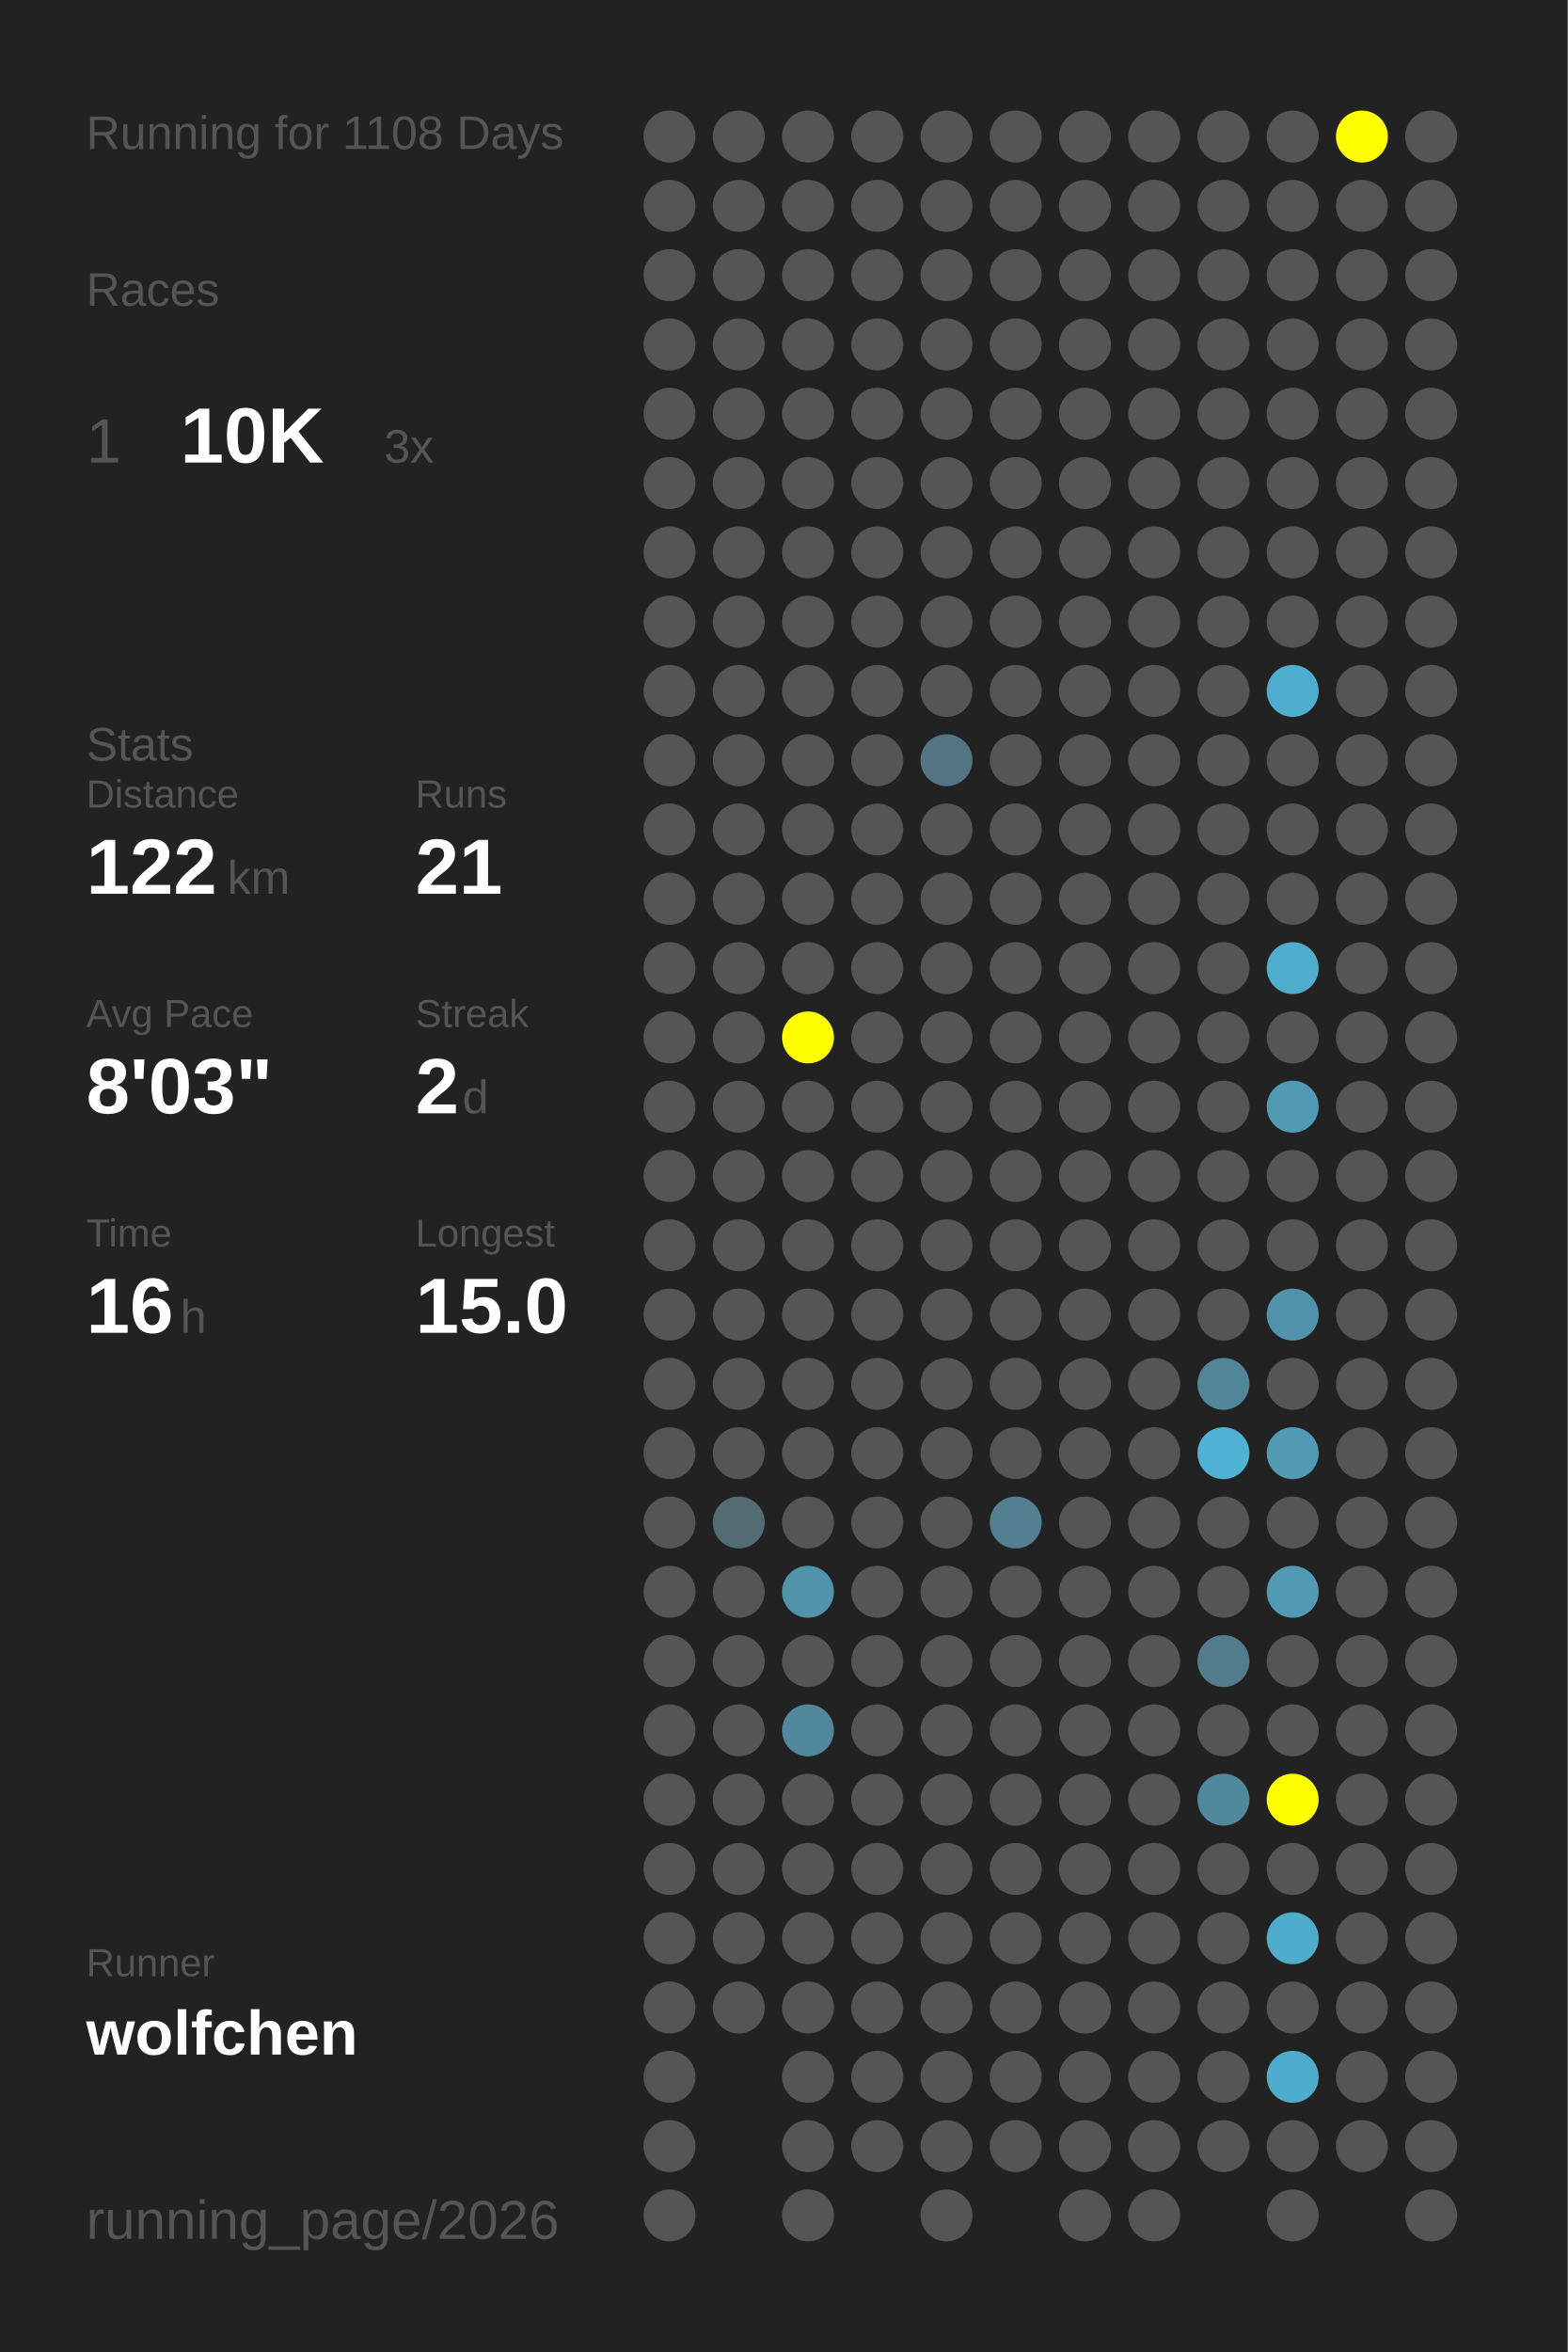
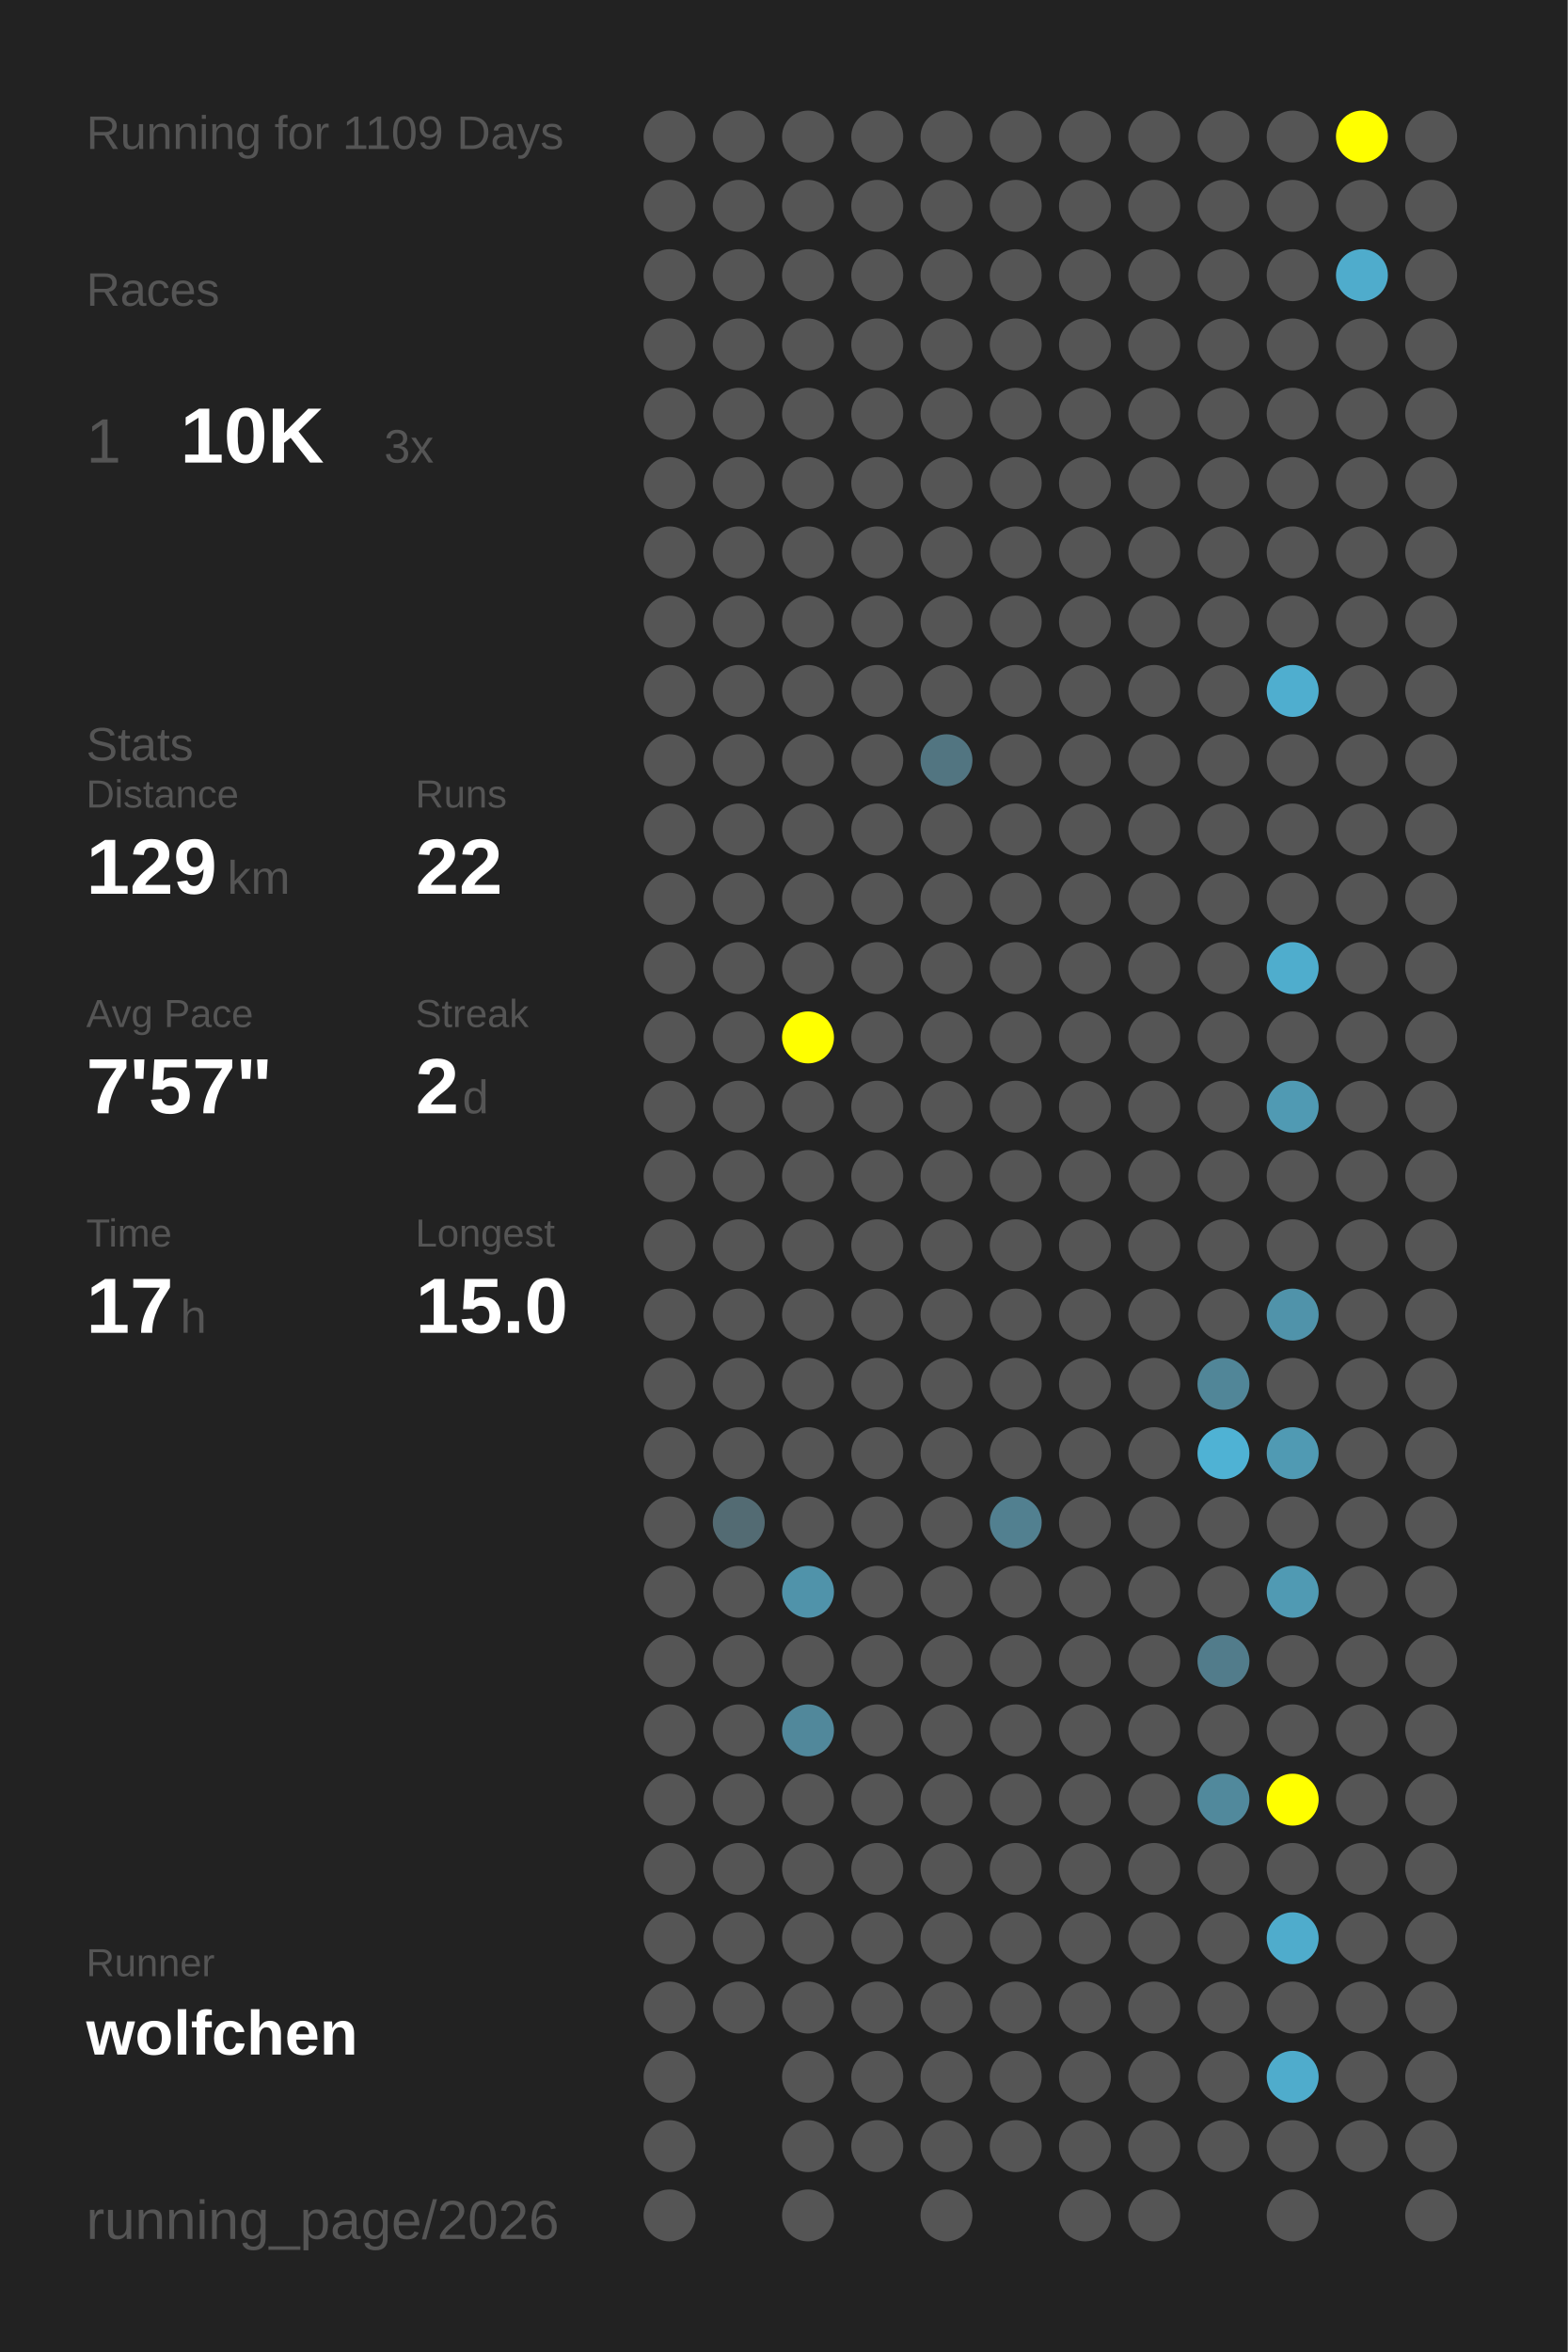
<svg xmlns="http://www.w3.org/2000/svg" baseProfile="full" height="300mm" version="1.1" viewBox="0,0,200,300" width="200mm">
  <defs />
  <rect fill="#222222" height="300" width="200" x="0" y="0" />
-   <text fill="#555555" style="font-size:6px; font-family:Arial;" x="11" y="19">Running for 1108 Days</text>
+   <text fill="#555555" style="font-size:6px; font-family:Arial;" x="11" y="19">Running for 1109 Days</text>
  <text fill="#555555" style="font-size:6px; font-family:Arial;" x="11" y="39">Races</text>
  <text fill="#555555" style="font-size:8px; font-family:Arial;" x="11" y="59">1</text>
  <text fill="#FFFFFF" style="font-size:10px; font-family:Arial; font-weight:bold;" x="23" y="59">10K</text>
  <text fill="#555555" style="font-size:6px; font-family:Arial;" x="49" y="59">3x</text>
  <text fill="#555555" style="font-size:6px; font-family:Arial;" x="11" y="97">Stats</text>
  <text fill="#555555" style="font-size:5px; font-family:Arial;" x="11" y="103">Distance</text>
-   <text fill="#FFFFFF" style="font-size:10px; font-family:Arial; font-weight:bold;" x="11" y="114">122</text>
+   <text fill="#FFFFFF" style="font-size:10px; font-family:Arial; font-weight:bold;" x="11" y="114">129</text>
  <text fill="#555555" style="font-size:6px; font-family:Arial;" x="29" y="114">km</text>
  <text fill="#555555" style="font-size:5px; font-family:Arial;" x="53" y="103">Runs</text>
-   <text fill="#FFFFFF" style="font-size:10px; font-family:Arial; font-weight:bold;" x="53" y="114">21</text>
+   <text fill="#FFFFFF" style="font-size:10px; font-family:Arial; font-weight:bold;" x="53" y="114">22</text>
  <text fill="#555555" style="font-size:5px; font-family:Arial;" x="11" y="131">Avg Pace</text>
-   <text fill="#FFFFFF" style="font-size:10px; font-family:Arial; font-weight:bold;" x="11" y="142">8'03"</text>
+   <text fill="#FFFFFF" style="font-size:10px; font-family:Arial; font-weight:bold;" x="11" y="142">7'57"</text>
  <text fill="#555555" style="font-size:5px; font-family:Arial;" x="53" y="131">Streak</text>
  <text fill="#FFFFFF" style="font-size:10px; font-family:Arial; font-weight:bold;" x="53" y="142">2</text>
  <text fill="#555555" style="font-size:6px; font-family:Arial;" x="59" y="142">d</text>
  <text fill="#555555" style="font-size:5px; font-family:Arial;" x="11" y="159">Time</text>
-   <text fill="#FFFFFF" style="font-size:10px; font-family:Arial; font-weight:bold;" x="11" y="170">16</text>
+   <text fill="#FFFFFF" style="font-size:10px; font-family:Arial; font-weight:bold;" x="11" y="170">17</text>
  <text fill="#555555" style="font-size:6px; font-family:Arial;" x="23" y="170">h</text>
  <text fill="#555555" style="font-size:5px; font-family:Arial;" x="53" y="159">Longest</text>
  <text fill="#FFFFFF" style="font-size:10px; font-family:Arial; font-weight:bold;" x="53" y="170">15.0</text>
  <text fill="#555555" style="font-size:5px; font-family:Arial;" x="11" y="252.065">Runner</text>
  <text fill="#FFFFFF" style="font-size:8px; font-family:Arial; font-weight:bold;" x="11" y="262.065">wolfchen</text>
  <text fill="#555555" style="font-size:7px; font-family:Arial;" x="11" y="285.581">running_page/2026</text>
  <circle cx="85.417" cy="17.419" fill="#555555" r="3.312" />
  <circle cx="85.417" cy="26.258" fill="#555555" r="3.312" />
  <circle cx="85.417" cy="35.097" fill="#555555" r="3.312" />
  <circle cx="85.417" cy="43.935" fill="#555555" r="3.312" />
  <circle cx="85.417" cy="52.774" fill="#555555" r="3.312" />
  <circle cx="85.417" cy="61.613" fill="#555555" r="3.312" />
  <circle cx="85.417" cy="70.452" fill="#555555" r="3.312" />
  <circle cx="85.417" cy="79.29" fill="#555555" r="3.312" />
  <circle cx="85.417" cy="88.129" fill="#555555" r="3.312" />
  <circle cx="85.417" cy="96.968" fill="#555555" r="3.312" />
  <circle cx="85.417" cy="105.806" fill="#555555" r="3.312" />
  <circle cx="85.417" cy="114.645" fill="#555555" r="3.312" />
  <circle cx="85.417" cy="123.484" fill="#555555" r="3.312" />
  <circle cx="85.417" cy="132.323" fill="#555555" r="3.312" />
  <circle cx="85.417" cy="141.161" fill="#555555" r="3.312" />
  <circle cx="85.417" cy="150" fill="#555555" r="3.312" />
  <circle cx="85.417" cy="158.839" fill="#555555" r="3.312" />
  <circle cx="85.417" cy="167.677" fill="#555555" r="3.312" />
  <circle cx="85.417" cy="176.516" fill="#555555" r="3.312" />
  <circle cx="85.417" cy="185.355" fill="#555555" r="3.312" />
  <circle cx="85.417" cy="194.194" fill="#555555" r="3.312" />
  <circle cx="85.417" cy="203.032" fill="#555555" r="3.312" />
  <circle cx="85.417" cy="211.871" fill="#555555" r="3.312" />
  <circle cx="85.417" cy="220.71" fill="#555555" r="3.312" />
  <circle cx="85.417" cy="229.548" fill="#555555" r="3.312" />
  <circle cx="85.417" cy="238.387" fill="#555555" r="3.312" />
  <circle cx="85.417" cy="247.226" fill="#555555" r="3.312" />
  <circle cx="85.417" cy="256.065" fill="#555555" r="3.312" />
  <circle cx="85.417" cy="264.903" fill="#555555" r="3.312" />
  <circle cx="85.417" cy="273.742" fill="#555555" r="3.312" />
  <circle cx="85.417" cy="282.581" fill="#555555" r="3.312" />
  <circle cx="94.25" cy="17.419" fill="#555555" r="3.312" />
  <circle cx="94.25" cy="26.258" fill="#555555" r="3.312" />
  <circle cx="94.25" cy="35.097" fill="#555555" r="3.312" />
  <circle cx="94.25" cy="43.935" fill="#555555" r="3.312" />
  <circle cx="94.25" cy="52.774" fill="#555555" r="3.312" />
  <circle cx="94.25" cy="61.613" fill="#555555" r="3.312" />
  <circle cx="94.25" cy="70.452" fill="#555555" r="3.312" />
  <circle cx="94.25" cy="79.29" fill="#555555" r="3.312" />
  <circle cx="94.25" cy="88.129" fill="#555555" r="3.312" />
  <circle cx="94.25" cy="96.968" fill="#555555" r="3.312" />
  <circle cx="94.25" cy="105.806" fill="#555555" r="3.312" />
  <circle cx="94.25" cy="114.645" fill="#555555" r="3.312" />
  <circle cx="94.25" cy="123.484" fill="#555555" r="3.312" />
  <circle cx="94.25" cy="132.323" fill="#555555" r="3.312" />
  <circle cx="94.25" cy="141.161" fill="#555555" r="3.312" />
  <circle cx="94.25" cy="150" fill="#555555" r="3.312" />
  <circle cx="94.25" cy="158.839" fill="#555555" r="3.312" />
  <circle cx="94.25" cy="167.677" fill="#555555" r="3.312" />
  <circle cx="94.25" cy="176.516" fill="#555555" r="3.312" />
  <circle cx="94.25" cy="185.355" fill="#555555" r="3.312" />
  <circle cx="94.25" cy="194.194" fill="#536b73" r="3.312" />
  <circle cx="94.25" cy="203.032" fill="#555555" r="3.312" />
  <circle cx="94.25" cy="211.871" fill="#555555" r="3.312" />
  <circle cx="94.25" cy="220.71" fill="#555555" r="3.312" />
  <circle cx="94.25" cy="229.548" fill="#555555" r="3.312" />
  <circle cx="94.25" cy="238.387" fill="#555555" r="3.312" />
  <circle cx="94.25" cy="247.226" fill="#555555" r="3.312" />
  <circle cx="94.25" cy="256.065" fill="#555555" r="3.312" />
  <circle cx="103.083" cy="17.419" fill="#555555" r="3.312" />
  <circle cx="103.083" cy="26.258" fill="#555555" r="3.312" />
  <circle cx="103.083" cy="35.097" fill="#555555" r="3.312" />
  <circle cx="103.083" cy="43.935" fill="#555555" r="3.312" />
  <circle cx="103.083" cy="52.774" fill="#555555" r="3.312" />
  <circle cx="103.083" cy="61.613" fill="#555555" r="3.312" />
  <circle cx="103.083" cy="70.452" fill="#555555" r="3.312" />
  <circle cx="103.083" cy="79.29" fill="#555555" r="3.312" />
  <circle cx="103.083" cy="88.129" fill="#555555" r="3.312" />
  <circle cx="103.083" cy="96.968" fill="#555555" r="3.312" />
  <circle cx="103.083" cy="105.806" fill="#555555" r="3.312" />
  <circle cx="103.083" cy="114.645" fill="#555555" r="3.312" />
  <circle cx="103.083" cy="123.484" fill="#555555" r="3.312" />
  <circle cx="103.083" cy="132.323" fill="#FFFF00" r="3.312" />
  <circle cx="103.083" cy="141.161" fill="#555555" r="3.312" />
  <circle cx="103.083" cy="150" fill="#555555" r="3.312" />
  <circle cx="103.083" cy="158.839" fill="#555555" r="3.312" />
  <circle cx="103.083" cy="167.677" fill="#555555" r="3.312" />
  <circle cx="103.083" cy="176.516" fill="#555555" r="3.312" />
  <circle cx="103.083" cy="185.355" fill="#555555" r="3.312" />
  <circle cx="103.083" cy="194.194" fill="#555555" r="3.312" />
  <circle cx="103.083" cy="203.032" fill="#5093aa" r="3.312" />
  <circle cx="103.083" cy="211.871" fill="#555555" r="3.312" />
  <circle cx="103.083" cy="220.71" fill="#51889b" r="3.312" />
  <circle cx="103.083" cy="229.548" fill="#555555" r="3.312" />
  <circle cx="103.083" cy="238.387" fill="#555555" r="3.312" />
  <circle cx="103.083" cy="247.226" fill="#555555" r="3.312" />
  <circle cx="103.083" cy="256.065" fill="#555555" r="3.312" />
  <circle cx="103.083" cy="264.903" fill="#555555" r="3.312" />
  <circle cx="103.083" cy="273.742" fill="#555555" r="3.312" />
  <circle cx="103.083" cy="282.581" fill="#555555" r="3.312" />
  <circle cx="111.917" cy="17.419" fill="#555555" r="3.312" />
  <circle cx="111.917" cy="26.258" fill="#555555" r="3.312" />
  <circle cx="111.917" cy="35.097" fill="#555555" r="3.312" />
  <circle cx="111.917" cy="43.935" fill="#555555" r="3.312" />
  <circle cx="111.917" cy="52.774" fill="#555555" r="3.312" />
  <circle cx="111.917" cy="61.613" fill="#555555" r="3.312" />
  <circle cx="111.917" cy="70.452" fill="#555555" r="3.312" />
  <circle cx="111.917" cy="79.29" fill="#555555" r="3.312" />
  <circle cx="111.917" cy="88.129" fill="#555555" r="3.312" />
  <circle cx="111.917" cy="96.968" fill="#555555" r="3.312" />
  <circle cx="111.917" cy="105.806" fill="#555555" r="3.312" />
  <circle cx="111.917" cy="114.645" fill="#555555" r="3.312" />
  <circle cx="111.917" cy="123.484" fill="#555555" r="3.312" />
  <circle cx="111.917" cy="132.323" fill="#555555" r="3.312" />
  <circle cx="111.917" cy="141.161" fill="#555555" r="3.312" />
  <circle cx="111.917" cy="150" fill="#555555" r="3.312" />
  <circle cx="111.917" cy="158.839" fill="#555555" r="3.312" />
  <circle cx="111.917" cy="167.677" fill="#555555" r="3.312" />
  <circle cx="111.917" cy="176.516" fill="#555555" r="3.312" />
  <circle cx="111.917" cy="185.355" fill="#555555" r="3.312" />
  <circle cx="111.917" cy="194.194" fill="#555555" r="3.312" />
  <circle cx="111.917" cy="203.032" fill="#555555" r="3.312" />
  <circle cx="111.917" cy="211.871" fill="#555555" r="3.312" />
  <circle cx="111.917" cy="220.71" fill="#555555" r="3.312" />
  <circle cx="111.917" cy="229.548" fill="#555555" r="3.312" />
  <circle cx="111.917" cy="238.387" fill="#555555" r="3.312" />
  <circle cx="111.917" cy="247.226" fill="#555555" r="3.312" />
  <circle cx="111.917" cy="256.065" fill="#555555" r="3.312" />
  <circle cx="111.917" cy="264.903" fill="#555555" r="3.312" />
  <circle cx="111.917" cy="273.742" fill="#555555" r="3.312" />
  <circle cx="120.75" cy="17.419" fill="#555555" r="3.312" />
  <circle cx="120.75" cy="26.258" fill="#555555" r="3.312" />
  <circle cx="120.75" cy="35.097" fill="#555555" r="3.312" />
  <circle cx="120.75" cy="43.935" fill="#555555" r="3.312" />
  <circle cx="120.75" cy="52.774" fill="#555555" r="3.312" />
  <circle cx="120.75" cy="61.613" fill="#555555" r="3.312" />
  <circle cx="120.75" cy="70.452" fill="#555555" r="3.312" />
  <circle cx="120.75" cy="79.29" fill="#555555" r="3.312" />
  <circle cx="120.75" cy="88.129" fill="#555555" r="3.312" />
  <circle cx="120.75" cy="96.968" fill="#527581" r="3.312" />
  <circle cx="120.75" cy="105.806" fill="#555555" r="3.312" />
  <circle cx="120.75" cy="114.645" fill="#555555" r="3.312" />
  <circle cx="120.75" cy="123.484" fill="#555555" r="3.312" />
  <circle cx="120.75" cy="132.323" fill="#555555" r="3.312" />
  <circle cx="120.75" cy="141.161" fill="#555555" r="3.312" />
  <circle cx="120.75" cy="150" fill="#555555" r="3.312" />
  <circle cx="120.75" cy="158.839" fill="#555555" r="3.312" />
  <circle cx="120.75" cy="167.677" fill="#555555" r="3.312" />
  <circle cx="120.75" cy="176.516" fill="#555555" r="3.312" />
  <circle cx="120.75" cy="185.355" fill="#555555" r="3.312" />
  <circle cx="120.75" cy="194.194" fill="#555555" r="3.312" />
  <circle cx="120.75" cy="203.032" fill="#555555" r="3.312" />
  <circle cx="120.75" cy="211.871" fill="#555555" r="3.312" />
  <circle cx="120.75" cy="220.71" fill="#555555" r="3.312" />
  <circle cx="120.75" cy="229.548" fill="#555555" r="3.312" />
  <circle cx="120.75" cy="238.387" fill="#555555" r="3.312" />
  <circle cx="120.75" cy="247.226" fill="#555555" r="3.312" />
  <circle cx="120.75" cy="256.065" fill="#555555" r="3.312" />
  <circle cx="120.75" cy="264.903" fill="#555555" r="3.312" />
  <circle cx="120.75" cy="273.742" fill="#555555" r="3.312" />
  <circle cx="120.75" cy="282.581" fill="#555555" r="3.312" />
  <circle cx="129.583" cy="17.419" fill="#555555" r="3.312" />
  <circle cx="129.583" cy="26.258" fill="#555555" r="3.312" />
  <circle cx="129.583" cy="35.097" fill="#555555" r="3.312" />
  <circle cx="129.583" cy="43.935" fill="#555555" r="3.312" />
  <circle cx="129.583" cy="52.774" fill="#555555" r="3.312" />
  <circle cx="129.583" cy="61.613" fill="#555555" r="3.312" />
  <circle cx="129.583" cy="70.452" fill="#555555" r="3.312" />
  <circle cx="129.583" cy="79.29" fill="#555555" r="3.312" />
  <circle cx="129.583" cy="88.129" fill="#555555" r="3.312" />
  <circle cx="129.583" cy="96.968" fill="#555555" r="3.312" />
  <circle cx="129.583" cy="105.806" fill="#555555" r="3.312" />
  <circle cx="129.583" cy="114.645" fill="#555555" r="3.312" />
  <circle cx="129.583" cy="123.484" fill="#555555" r="3.312" />
  <circle cx="129.583" cy="132.323" fill="#555555" r="3.312" />
  <circle cx="129.583" cy="141.161" fill="#555555" r="3.312" />
  <circle cx="129.583" cy="150" fill="#555555" r="3.312" />
  <circle cx="129.583" cy="158.839" fill="#555555" r="3.312" />
  <circle cx="129.583" cy="167.677" fill="#555555" r="3.312" />
  <circle cx="129.583" cy="176.516" fill="#555555" r="3.312" />
  <circle cx="129.583" cy="185.355" fill="#555555" r="3.312" />
  <circle cx="129.583" cy="194.194" fill="#528090" r="3.312" />
  <circle cx="129.583" cy="203.032" fill="#555555" r="3.312" />
  <circle cx="129.583" cy="211.871" fill="#555555" r="3.312" />
  <circle cx="129.583" cy="220.71" fill="#555555" r="3.312" />
  <circle cx="129.583" cy="229.548" fill="#555555" r="3.312" />
  <circle cx="129.583" cy="238.387" fill="#555555" r="3.312" />
  <circle cx="129.583" cy="247.226" fill="#555555" r="3.312" />
  <circle cx="129.583" cy="256.065" fill="#555555" r="3.312" />
  <circle cx="129.583" cy="264.903" fill="#555555" r="3.312" />
  <circle cx="129.583" cy="273.742" fill="#555555" r="3.312" />
  <circle cx="138.417" cy="17.419" fill="#555555" r="3.312" />
  <circle cx="138.417" cy="26.258" fill="#555555" r="3.312" />
  <circle cx="138.417" cy="35.097" fill="#555555" r="3.312" />
  <circle cx="138.417" cy="43.935" fill="#555555" r="3.312" />
  <circle cx="138.417" cy="52.774" fill="#555555" r="3.312" />
  <circle cx="138.417" cy="61.613" fill="#555555" r="3.312" />
  <circle cx="138.417" cy="70.452" fill="#555555" r="3.312" />
  <circle cx="138.417" cy="79.29" fill="#555555" r="3.312" />
  <circle cx="138.417" cy="88.129" fill="#555555" r="3.312" />
  <circle cx="138.417" cy="96.968" fill="#555555" r="3.312" />
  <circle cx="138.417" cy="105.806" fill="#555555" r="3.312" />
  <circle cx="138.417" cy="114.645" fill="#555555" r="3.312" />
  <circle cx="138.417" cy="123.484" fill="#555555" r="3.312" />
  <circle cx="138.417" cy="132.323" fill="#555555" r="3.312" />
  <circle cx="138.417" cy="141.161" fill="#555555" r="3.312" />
  <circle cx="138.417" cy="150" fill="#555555" r="3.312" />
  <circle cx="138.417" cy="158.839" fill="#555555" r="3.312" />
  <circle cx="138.417" cy="167.677" fill="#555555" r="3.312" />
  <circle cx="138.417" cy="176.516" fill="#555555" r="3.312" />
  <circle cx="138.417" cy="185.355" fill="#555555" r="3.312" />
  <circle cx="138.417" cy="194.194" fill="#555555" r="3.312" />
  <circle cx="138.417" cy="203.032" fill="#555555" r="3.312" />
  <circle cx="138.417" cy="211.871" fill="#555555" r="3.312" />
  <circle cx="138.417" cy="220.71" fill="#555555" r="3.312" />
  <circle cx="138.417" cy="229.548" fill="#555555" r="3.312" />
  <circle cx="138.417" cy="238.387" fill="#555555" r="3.312" />
  <circle cx="138.417" cy="247.226" fill="#555555" r="3.312" />
  <circle cx="138.417" cy="256.065" fill="#555555" r="3.312" />
  <circle cx="138.417" cy="264.903" fill="#555555" r="3.312" />
  <circle cx="138.417" cy="273.742" fill="#555555" r="3.312" />
  <circle cx="138.417" cy="282.581" fill="#555555" r="3.312" />
  <circle cx="147.25" cy="17.419" fill="#555555" r="3.312" />
  <circle cx="147.25" cy="26.258" fill="#555555" r="3.312" />
  <circle cx="147.25" cy="35.097" fill="#555555" r="3.312" />
  <circle cx="147.25" cy="43.935" fill="#555555" r="3.312" />
  <circle cx="147.25" cy="52.774" fill="#555555" r="3.312" />
  <circle cx="147.25" cy="61.613" fill="#555555" r="3.312" />
  <circle cx="147.25" cy="70.452" fill="#555555" r="3.312" />
  <circle cx="147.25" cy="79.29" fill="#555555" r="3.312" />
  <circle cx="147.25" cy="88.129" fill="#555555" r="3.312" />
  <circle cx="147.25" cy="96.968" fill="#555555" r="3.312" />
  <circle cx="147.25" cy="105.806" fill="#555555" r="3.312" />
  <circle cx="147.25" cy="114.645" fill="#555555" r="3.312" />
  <circle cx="147.25" cy="123.484" fill="#555555" r="3.312" />
  <circle cx="147.25" cy="132.323" fill="#555555" r="3.312" />
  <circle cx="147.25" cy="141.161" fill="#555555" r="3.312" />
  <circle cx="147.25" cy="150" fill="#555555" r="3.312" />
  <circle cx="147.25" cy="158.839" fill="#555555" r="3.312" />
  <circle cx="147.25" cy="167.677" fill="#555555" r="3.312" />
  <circle cx="147.25" cy="176.516" fill="#555555" r="3.312" />
  <circle cx="147.25" cy="185.355" fill="#555555" r="3.312" />
  <circle cx="147.25" cy="194.194" fill="#555555" r="3.312" />
  <circle cx="147.25" cy="203.032" fill="#555555" r="3.312" />
  <circle cx="147.25" cy="211.871" fill="#555555" r="3.312" />
  <circle cx="147.25" cy="220.71" fill="#555555" r="3.312" />
  <circle cx="147.25" cy="229.548" fill="#555555" r="3.312" />
  <circle cx="147.25" cy="238.387" fill="#555555" r="3.312" />
  <circle cx="147.25" cy="247.226" fill="#555555" r="3.312" />
  <circle cx="147.25" cy="256.065" fill="#555555" r="3.312" />
  <circle cx="147.25" cy="264.903" fill="#555555" r="3.312" />
  <circle cx="147.25" cy="273.742" fill="#555555" r="3.312" />
  <circle cx="147.25" cy="282.581" fill="#555555" r="3.312" />
  <circle cx="156.083" cy="17.419" fill="#555555" r="3.312" />
  <circle cx="156.083" cy="26.258" fill="#555555" r="3.312" />
  <circle cx="156.083" cy="35.097" fill="#555555" r="3.312" />
  <circle cx="156.083" cy="43.935" fill="#555555" r="3.312" />
  <circle cx="156.083" cy="52.774" fill="#555555" r="3.312" />
  <circle cx="156.083" cy="61.613" fill="#555555" r="3.312" />
  <circle cx="156.083" cy="70.452" fill="#555555" r="3.312" />
  <circle cx="156.083" cy="79.29" fill="#555555" r="3.312" />
  <circle cx="156.083" cy="88.129" fill="#555555" r="3.312" />
  <circle cx="156.083" cy="96.968" fill="#555555" r="3.312" />
  <circle cx="156.083" cy="105.806" fill="#555555" r="3.312" />
  <circle cx="156.083" cy="114.645" fill="#555555" r="3.312" />
  <circle cx="156.083" cy="123.484" fill="#555555" r="3.312" />
  <circle cx="156.083" cy="132.323" fill="#555555" r="3.312" />
  <circle cx="156.083" cy="141.161" fill="#555555" r="3.312" />
  <circle cx="156.083" cy="150" fill="#555555" r="3.312" />
  <circle cx="156.083" cy="158.839" fill="#555555" r="3.312" />
  <circle cx="156.083" cy="167.677" fill="#555555" r="3.312" />
  <circle cx="156.083" cy="176.516" fill="#518698" r="3.312" />
  <circle cx="156.083" cy="185.355" fill="#4fb2d4" r="3.312" />
  <circle cx="156.083" cy="194.194" fill="#555555" r="3.312" />
  <circle cx="156.083" cy="203.032" fill="#555555" r="3.312" />
  <circle cx="156.083" cy="211.871" fill="#527c8b" r="3.312" />
  <circle cx="156.083" cy="220.71" fill="#555555" r="3.312" />
  <circle cx="156.083" cy="229.548" fill="#51899c" r="3.312" />
  <circle cx="156.083" cy="238.387" fill="#555555" r="3.312" />
  <circle cx="156.083" cy="247.226" fill="#555555" r="3.312" />
  <circle cx="156.083" cy="256.065" fill="#555555" r="3.312" />
  <circle cx="156.083" cy="264.903" fill="#555555" r="3.312" />
  <circle cx="156.083" cy="273.742" fill="#555555" r="3.312" />
  <circle cx="164.917" cy="17.419" fill="#555555" r="3.312" />
  <circle cx="164.917" cy="26.258" fill="#555555" r="3.312" />
  <circle cx="164.917" cy="35.097" fill="#555555" r="3.312" />
  <circle cx="164.917" cy="43.935" fill="#555555" r="3.312" />
  <circle cx="164.917" cy="52.774" fill="#555555" r="3.312" />
  <circle cx="164.917" cy="61.613" fill="#555555" r="3.312" />
  <circle cx="164.917" cy="70.452" fill="#555555" r="3.312" />
  <circle cx="164.917" cy="79.29" fill="#555555" r="3.312" />
  <circle cx="164.917" cy="88.129" fill="#4faecf" r="3.312" />
  <circle cx="164.917" cy="96.968" fill="#555555" r="3.312" />
  <circle cx="164.917" cy="105.806" fill="#555555" r="3.312" />
  <circle cx="164.917" cy="114.645" fill="#555555" r="3.312" />
  <circle cx="164.917" cy="123.484" fill="#4fadcd" r="3.312" />
  <circle cx="164.917" cy="132.323" fill="#555555" r="3.312" />
  <circle cx="164.917" cy="141.161" fill="#509ab3" r="3.312" />
  <circle cx="164.917" cy="150" fill="#555555" r="3.312" />
  <circle cx="164.917" cy="158.839" fill="#555555" r="3.312" />
  <circle cx="164.917" cy="167.677" fill="#5093aa" r="3.312" />
  <circle cx="164.917" cy="176.516" fill="#555555" r="3.312" />
  <circle cx="164.917" cy="185.355" fill="#509ab3" r="3.312" />
  <circle cx="164.917" cy="194.194" fill="#555555" r="3.312" />
  <circle cx="164.917" cy="203.032" fill="#509ab3" r="3.312" />
  <circle cx="164.917" cy="211.871" fill="#555555" r="3.312" />
  <circle cx="164.917" cy="220.71" fill="#555555" r="3.312" />
  <circle cx="164.917" cy="229.548" fill="#FFFF00" r="3.312" />
  <circle cx="164.917" cy="238.387" fill="#555555" r="3.312" />
  <circle cx="164.917" cy="247.226" fill="#4faccc" r="3.312" />
  <circle cx="164.917" cy="256.065" fill="#555555" r="3.312" />
  <circle cx="164.917" cy="264.903" fill="#4faccc" r="3.312" />
  <circle cx="164.917" cy="273.742" fill="#555555" r="3.312" />
  <circle cx="164.917" cy="282.581" fill="#555555" r="3.312" />
  <circle cx="173.75" cy="17.419" fill="#FFFF00" r="3.312" />
  <circle cx="173.75" cy="26.258" fill="#555555" r="3.312" />
-   <circle cx="173.75" cy="35.097" fill="#555555" r="3.312" />
+   <circle cx="173.75" cy="35.097" fill="#4faccc" r="3.312" />
  <circle cx="173.75" cy="43.935" fill="#555555" r="3.312" />
  <circle cx="173.75" cy="52.774" fill="#555555" r="3.312" />
  <circle cx="173.75" cy="61.613" fill="#555555" r="3.312" />
  <circle cx="173.75" cy="70.452" fill="#555555" r="3.312" />
  <circle cx="173.75" cy="79.29" fill="#555555" r="3.312" />
  <circle cx="173.75" cy="88.129" fill="#555555" r="3.312" />
  <circle cx="173.75" cy="96.968" fill="#555555" r="3.312" />
  <circle cx="173.75" cy="105.806" fill="#555555" r="3.312" />
  <circle cx="173.75" cy="114.645" fill="#555555" r="3.312" />
  <circle cx="173.75" cy="123.484" fill="#555555" r="3.312" />
  <circle cx="173.75" cy="132.323" fill="#555555" r="3.312" />
  <circle cx="173.75" cy="141.161" fill="#555555" r="3.312" />
  <circle cx="173.75" cy="150" fill="#555555" r="3.312" />
  <circle cx="173.75" cy="158.839" fill="#555555" r="3.312" />
  <circle cx="173.75" cy="167.677" fill="#555555" r="3.312" />
  <circle cx="173.75" cy="176.516" fill="#555555" r="3.312" />
  <circle cx="173.75" cy="185.355" fill="#555555" r="3.312" />
  <circle cx="173.75" cy="194.194" fill="#555555" r="3.312" />
  <circle cx="173.75" cy="203.032" fill="#555555" r="3.312" />
  <circle cx="173.75" cy="211.871" fill="#555555" r="3.312" />
  <circle cx="173.75" cy="220.71" fill="#555555" r="3.312" />
  <circle cx="173.75" cy="229.548" fill="#555555" r="3.312" />
  <circle cx="173.75" cy="238.387" fill="#555555" r="3.312" />
  <circle cx="173.75" cy="247.226" fill="#555555" r="3.312" />
  <circle cx="173.75" cy="256.065" fill="#555555" r="3.312" />
  <circle cx="173.75" cy="264.903" fill="#555555" r="3.312" />
  <circle cx="173.75" cy="273.742" fill="#555555" r="3.312" />
  <circle cx="182.583" cy="17.419" fill="#555555" r="3.312" />
  <circle cx="182.583" cy="26.258" fill="#555555" r="3.312" />
  <circle cx="182.583" cy="35.097" fill="#555555" r="3.312" />
  <circle cx="182.583" cy="43.935" fill="#555555" r="3.312" />
  <circle cx="182.583" cy="52.774" fill="#555555" r="3.312" />
  <circle cx="182.583" cy="61.613" fill="#555555" r="3.312" />
  <circle cx="182.583" cy="70.452" fill="#555555" r="3.312" />
  <circle cx="182.583" cy="79.29" fill="#555555" r="3.312" />
  <circle cx="182.583" cy="88.129" fill="#555555" r="3.312" />
  <circle cx="182.583" cy="96.968" fill="#555555" r="3.312" />
  <circle cx="182.583" cy="105.806" fill="#555555" r="3.312" />
  <circle cx="182.583" cy="114.645" fill="#555555" r="3.312" />
  <circle cx="182.583" cy="123.484" fill="#555555" r="3.312" />
  <circle cx="182.583" cy="132.323" fill="#555555" r="3.312" />
  <circle cx="182.583" cy="141.161" fill="#555555" r="3.312" />
  <circle cx="182.583" cy="150" fill="#555555" r="3.312" />
  <circle cx="182.583" cy="158.839" fill="#555555" r="3.312" />
  <circle cx="182.583" cy="167.677" fill="#555555" r="3.312" />
  <circle cx="182.583" cy="176.516" fill="#555555" r="3.312" />
  <circle cx="182.583" cy="185.355" fill="#555555" r="3.312" />
  <circle cx="182.583" cy="194.194" fill="#555555" r="3.312" />
  <circle cx="182.583" cy="203.032" fill="#555555" r="3.312" />
  <circle cx="182.583" cy="211.871" fill="#555555" r="3.312" />
  <circle cx="182.583" cy="220.71" fill="#555555" r="3.312" />
  <circle cx="182.583" cy="229.548" fill="#555555" r="3.312" />
  <circle cx="182.583" cy="238.387" fill="#555555" r="3.312" />
  <circle cx="182.583" cy="247.226" fill="#555555" r="3.312" />
  <circle cx="182.583" cy="256.065" fill="#555555" r="3.312" />
  <circle cx="182.583" cy="264.903" fill="#555555" r="3.312" />
  <circle cx="182.583" cy="273.742" fill="#555555" r="3.312" />
  <circle cx="182.583" cy="282.581" fill="#555555" r="3.312" />
</svg>
